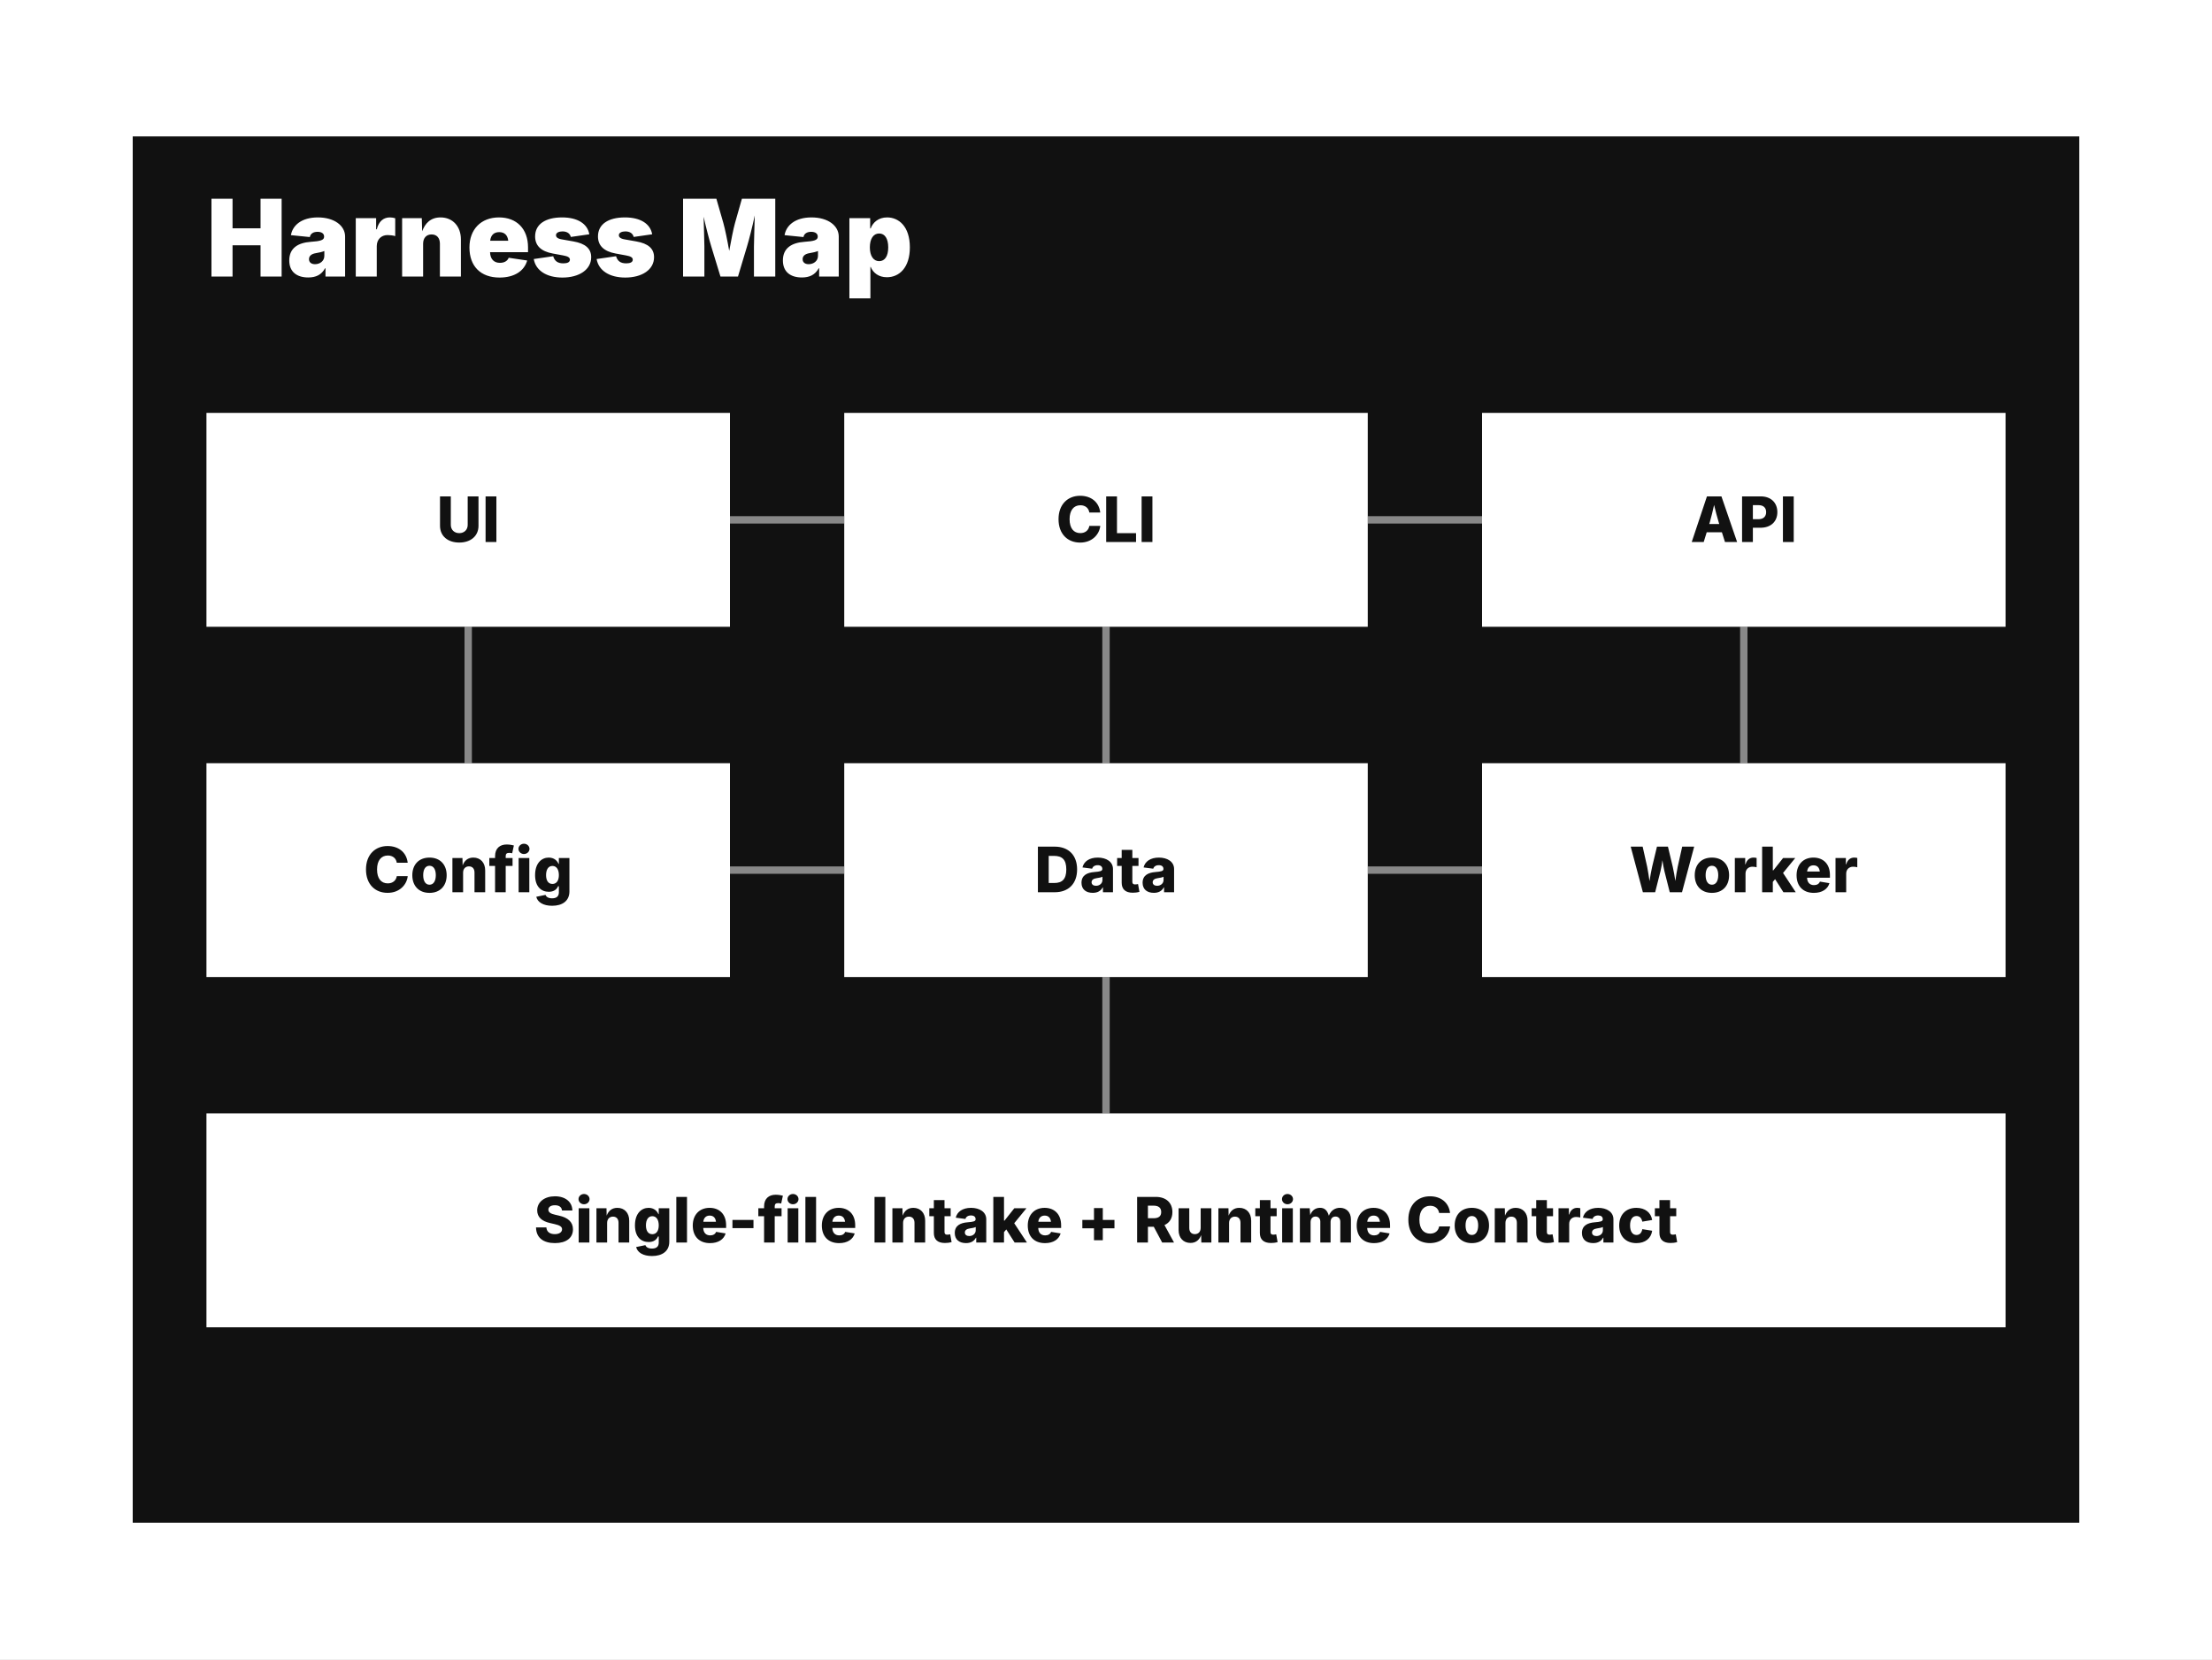
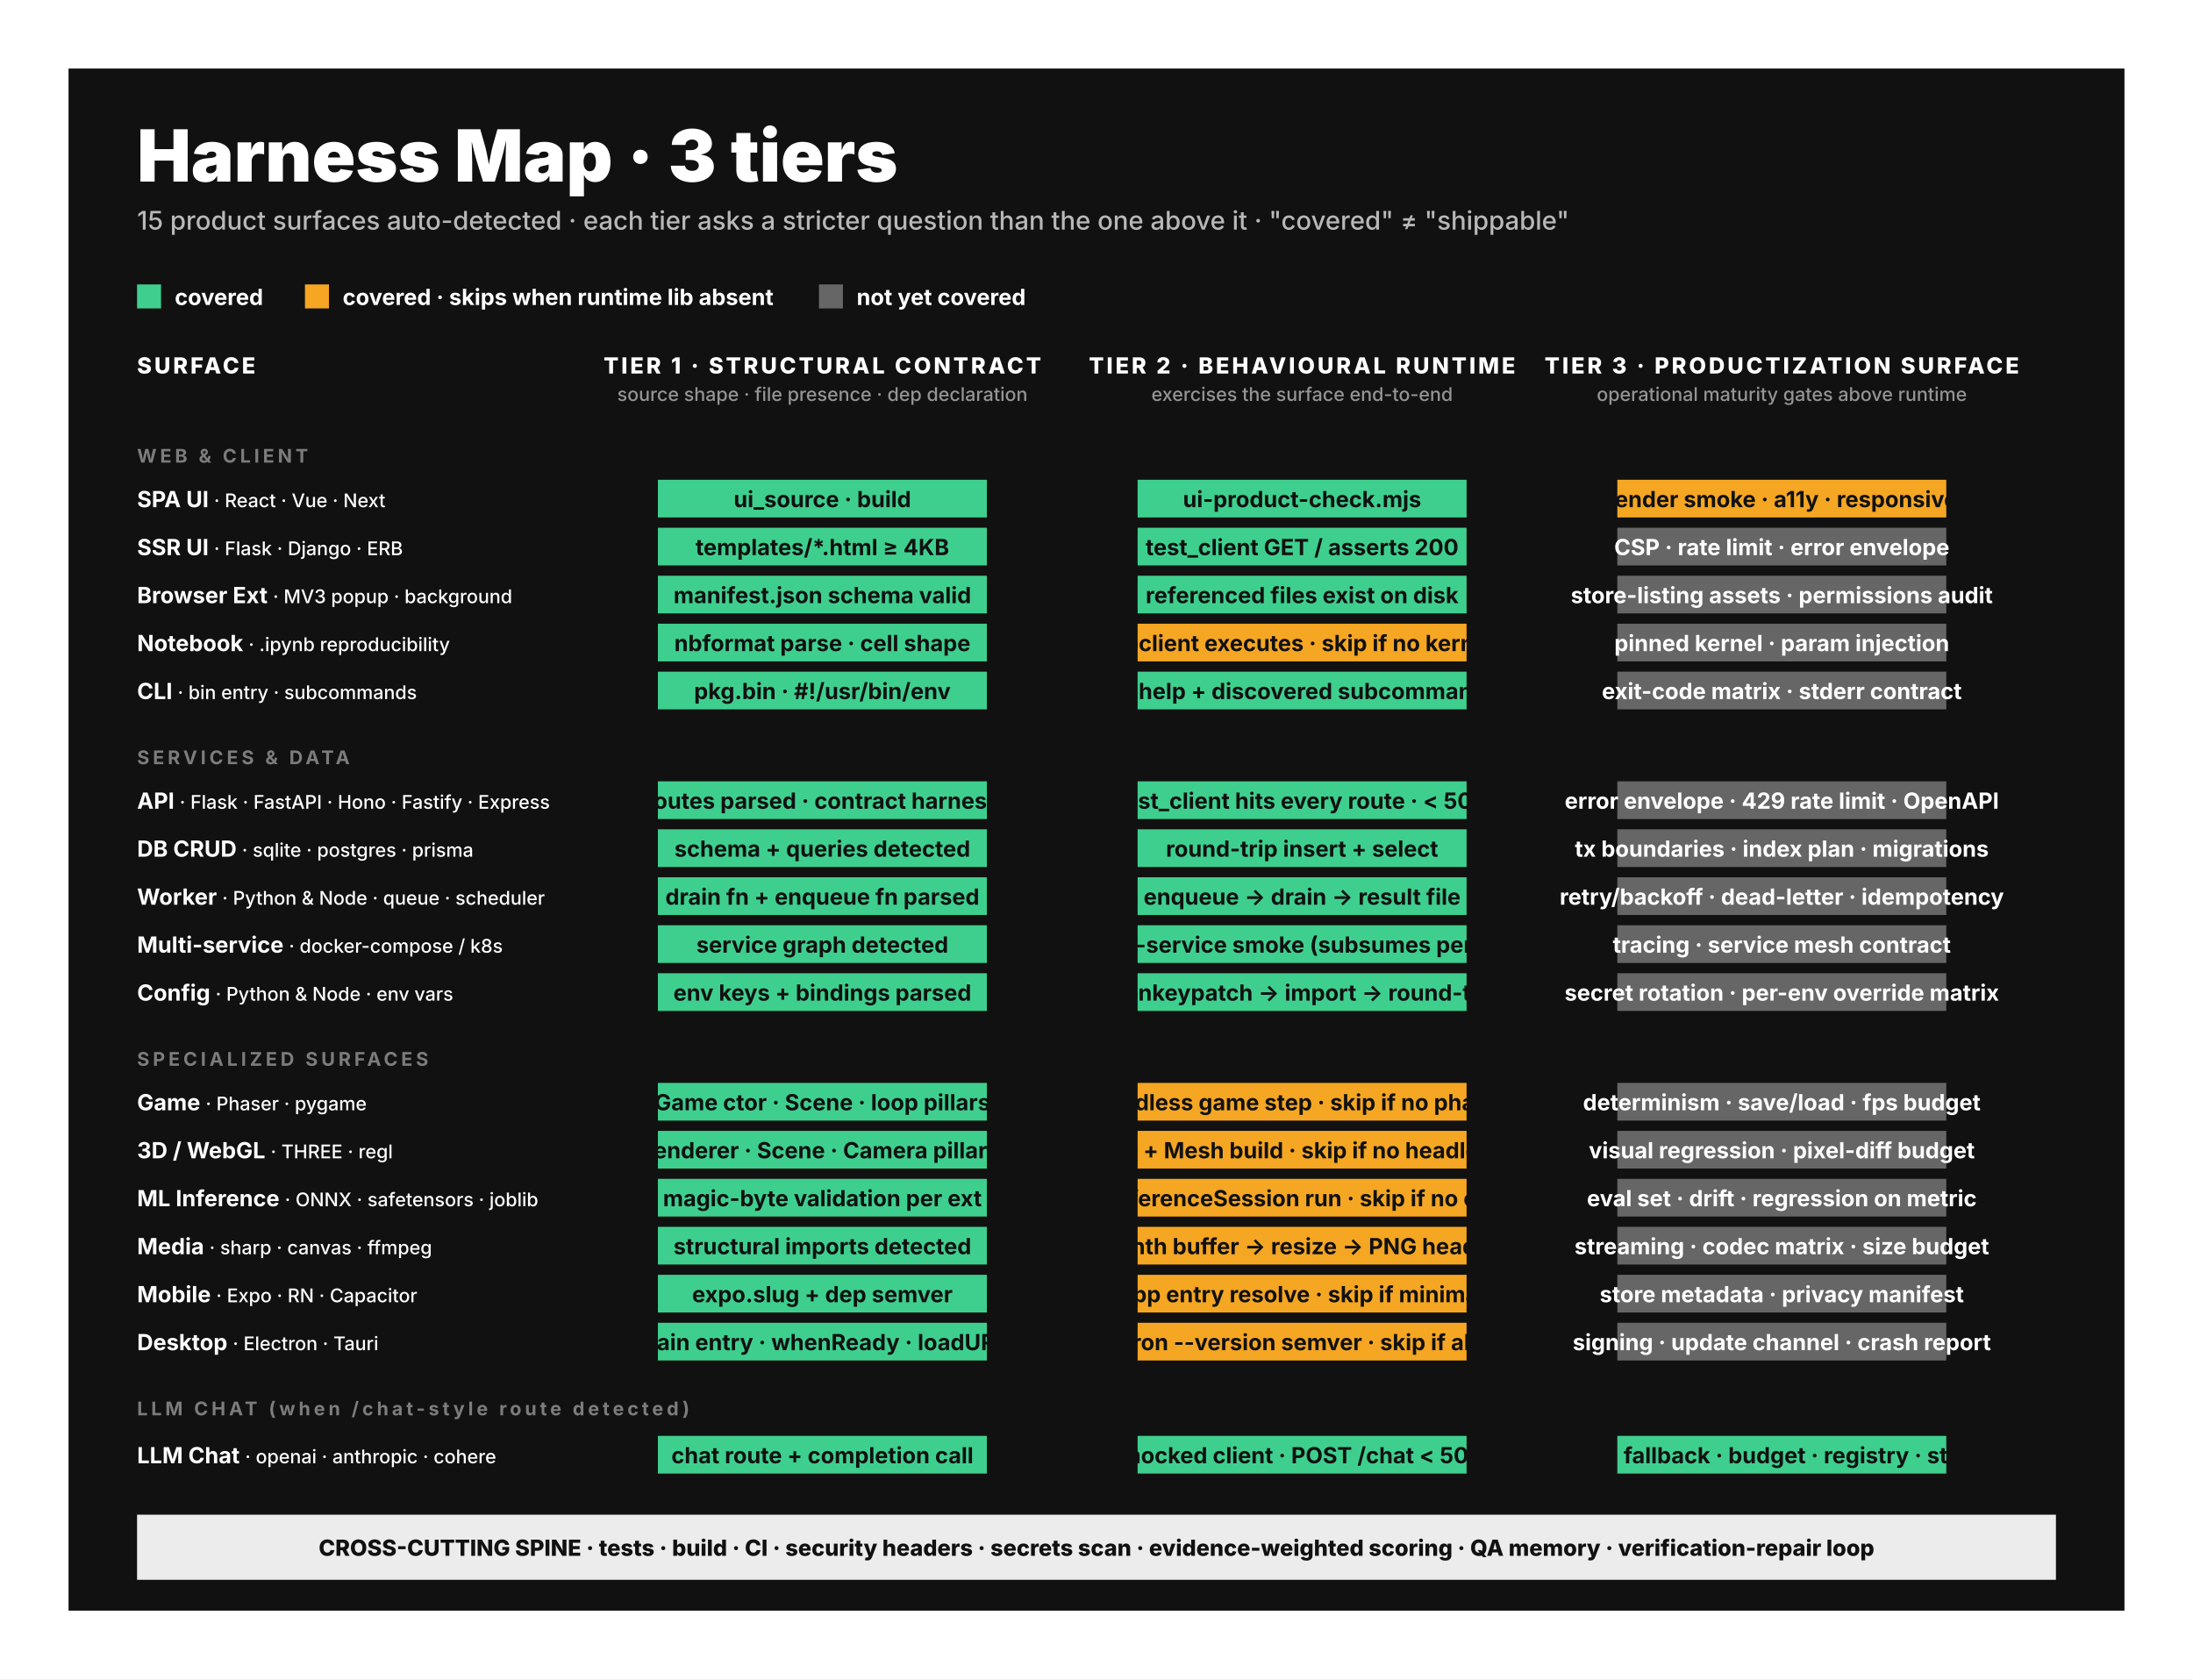
- <svg xmlns="http://www.w3.org/2000/svg" width="1200" height="900" viewBox="0 0 1200 900" role="img" aria-label="MatrixOmnix harness coverage map">
-   <rect width="1200" height="900" fill="#fff" />
-   <rect x="72" y="74" width="1056" height="752" fill="#111" />
-   <text x="112" y="150" font-family="Inter,Arial" font-size="58" font-weight="900" fill="#fff">Harness Map</text>
-   <g font-family="Inter,Arial" font-size="34" font-weight="800">
-     <g fill="#fff">
-       <rect x="112" y="224" width="284" height="116" />
-       <rect x="458" y="224" width="284" height="116" />
-       <rect x="804" y="224" width="284" height="116" />
-       <rect x="112" y="414" width="284" height="116" />
-       <rect x="458" y="414" width="284" height="116" />
-       <rect x="804" y="414" width="284" height="116" />
-       <rect x="112" y="604" width="976" height="116" />
-     </g>
-     <g fill="#111">
-       <text x="254" y="294" text-anchor="middle">UI</text>
-       <text x="600" y="294" text-anchor="middle">CLI</text>
-       <text x="946" y="294" text-anchor="middle">API</text>
-       <text x="254" y="484" text-anchor="middle">Config</text>
-       <text x="600" y="484" text-anchor="middle">Data</text>
-       <text x="946" y="484" text-anchor="middle">Worker</text>
-       <text x="600" y="674" text-anchor="middle">Single-file Intake + Runtime Contract</text>
-     </g>
+ <svg xmlns="http://www.w3.org/2000/svg" width="1280" height="980" viewBox="0 0 1280 980" role="img" aria-label="MatrixOmnix harness coverage map: 15 delivery surfaces across three honest tiers of verification depth — structural contract, behavioural runtime, and productization surface.">
+   <rect width="1280" height="980" fill="#fff" />
+   <rect x="40" y="40" width="1200" height="900" fill="#111" />
+   <text x="80" y="106" font-family="Inter,Arial" font-size="42" font-weight="900" fill="#fff">Harness Map · 3 tiers</text>
+   <text x="80" y="134" font-family="Inter,Arial" font-size="15" font-weight="500" fill="#fff" opacity="0.7">15 product surfaces auto-detected · each tier asks a stricter question than the one above it · "covered" ≠ "shippable"</text>
+   <g font-family="Inter,Arial" font-size="13" font-weight="700" fill="#fff">
+     <rect x="80" y="166" width="14" height="14" fill="#3ecf8e" />
+     <text x="102" y="178">covered</text>
+     <rect x="178" y="166" width="14" height="14" fill="#f5a623" />
+     <text x="200" y="178">covered · skips when runtime lib absent</text>
+     <rect x="478" y="166" width="14" height="14" fill="#666" />
+     <text x="500" y="178">not yet covered</text>
  </g>
-   <g stroke="#fff" stroke-width="4" opacity="0.5">
-     <path d="M396 282h62M742 282h62M254 340v74M600 340v74M946 340v74M396 472h62M742 472h62M600 530v74" />
+   <g font-family="Inter,Arial" font-size="13" font-weight="800" fill="#fff" letter-spacing="1.5">
+     <text x="80" y="218">SURFACE</text>
+     <text x="480" y="218" text-anchor="middle">TIER 1 · STRUCTURAL CONTRACT</text>
+     <text x="760" y="218" text-anchor="middle">TIER 2 · BEHAVIOURAL RUNTIME</text>
+     <text x="1040" y="218" text-anchor="middle">TIER 3 · PRODUCTIZATION SURFACE</text>
  </g>
+   <g font-family="Inter,Arial" font-size="11" font-weight="500" fill="#fff" opacity="0.55">
+     <text x="480" y="234" text-anchor="middle">source shape · file presence · dep declaration</text>
+     <text x="760" y="234" text-anchor="middle">exercises the surface end-to-end</text>
+     <text x="1040" y="234" text-anchor="middle">operational maturity gates above runtime</text>
+   </g>
+   <text x="80" y="270" font-family="Inter,Arial" font-size="11" font-weight="700" fill="#fff" opacity="0.45" letter-spacing="2">WEB &amp; CLIENT</text>
+   <g font-family="Inter,Arial" font-size="13" font-weight="700">
+     <text x="80" y="296" fill="#fff">SPA UI <tspan font-size="11" font-weight="500" opacity="0.55">· React · Vue · Next</tspan>
+     </text>
+     <rect x="384" y="280" width="192" height="22" fill="#3ecf8e" />
+     <text x="480" y="296" text-anchor="middle" fill="#111">ui_source · build</text>
+     <rect x="664" y="280" width="192" height="22" fill="#3ecf8e" />
+     <text x="760" y="296" text-anchor="middle" fill="#111">ui-product-check.mjs</text>
+     <rect x="944" y="280" width="192" height="22" fill="#f5a623" />
+     <text x="1040" y="296" text-anchor="middle" fill="#111">render smoke · a11y · responsive</text>
+     <text x="80" y="324" fill="#fff">SSR UI <tspan font-size="11" font-weight="500" opacity="0.55">· Flask · Django · ERB</tspan>
+     </text>
+     <rect x="384" y="308" width="192" height="22" fill="#3ecf8e" />
+     <text x="480" y="324" text-anchor="middle" fill="#111">templates/*.html ≥ 4KB</text>
+     <rect x="664" y="308" width="192" height="22" fill="#3ecf8e" />
+     <text x="760" y="324" text-anchor="middle" fill="#111">test_client GET / asserts 200</text>
+     <rect x="944" y="308" width="192" height="22" fill="#666" />
+     <text x="1040" y="324" text-anchor="middle" fill="#fff">CSP · rate limit · error envelope</text>
+     <text x="80" y="352" fill="#fff">Browser Ext <tspan font-size="11" font-weight="500" opacity="0.55">· MV3 popup · background</tspan>
+     </text>
+     <rect x="384" y="336" width="192" height="22" fill="#3ecf8e" />
+     <text x="480" y="352" text-anchor="middle" fill="#111">manifest.json schema valid</text>
+     <rect x="664" y="336" width="192" height="22" fill="#3ecf8e" />
+     <text x="760" y="352" text-anchor="middle" fill="#111">referenced files exist on disk</text>
+     <rect x="944" y="336" width="192" height="22" fill="#666" />
+     <text x="1040" y="352" text-anchor="middle" fill="#fff">store-listing assets · permissions audit</text>
+     <text x="80" y="380" fill="#fff">Notebook <tspan font-size="11" font-weight="500" opacity="0.55">· .ipynb reproducibility</tspan>
+     </text>
+     <rect x="384" y="364" width="192" height="22" fill="#3ecf8e" />
+     <text x="480" y="380" text-anchor="middle" fill="#111">nbformat parse · cell shape</text>
+     <rect x="664" y="364" width="192" height="22" fill="#f5a623" />
+     <text x="760" y="380" text-anchor="middle" fill="#111">nbclient executes · skip if no kernel</text>
+     <rect x="944" y="364" width="192" height="22" fill="#666" />
+     <text x="1040" y="380" text-anchor="middle" fill="#fff">pinned kernel · param injection</text>
+     <text x="80" y="408" fill="#fff">CLI <tspan font-size="11" font-weight="500" opacity="0.55">· bin entry · subcommands</tspan>
+     </text>
+     <rect x="384" y="392" width="192" height="22" fill="#3ecf8e" />
+     <text x="480" y="408" text-anchor="middle" fill="#111">pkg.bin · #!/usr/bin/env</text>
+     <rect x="664" y="392" width="192" height="22" fill="#3ecf8e" />
+     <text x="760" y="408" text-anchor="middle" fill="#111">--help + discovered subcommand</text>
+     <rect x="944" y="392" width="192" height="22" fill="#666" />
+     <text x="1040" y="408" text-anchor="middle" fill="#fff">exit-code matrix · stderr contract</text>
+   </g>
+   <text x="80" y="446" font-family="Inter,Arial" font-size="11" font-weight="700" fill="#fff" opacity="0.45" letter-spacing="2">SERVICES &amp; DATA</text>
+   <g font-family="Inter,Arial" font-size="13" font-weight="700">
+     <text x="80" y="472" fill="#fff">API <tspan font-size="11" font-weight="500" opacity="0.55">· Flask · FastAPI · Hono · Fastify · Express</tspan>
+     </text>
+     <rect x="384" y="456" width="192" height="22" fill="#3ecf8e" />
+     <text x="480" y="472" text-anchor="middle" fill="#111">routes parsed · contract harness</text>
+     <rect x="664" y="456" width="192" height="22" fill="#3ecf8e" />
+     <text x="760" y="472" text-anchor="middle" fill="#111">test_client hits every route · &lt; 500</text>
+     <rect x="944" y="456" width="192" height="22" fill="#666" />
+     <text x="1040" y="472" text-anchor="middle" fill="#fff">error envelope · 429 rate limit · OpenAPI</text>
+     <text x="80" y="500" fill="#fff">DB CRUD <tspan font-size="11" font-weight="500" opacity="0.55">· sqlite · postgres · prisma</tspan>
+     </text>
+     <rect x="384" y="484" width="192" height="22" fill="#3ecf8e" />
+     <text x="480" y="500" text-anchor="middle" fill="#111">schema + queries detected</text>
+     <rect x="664" y="484" width="192" height="22" fill="#3ecf8e" />
+     <text x="760" y="500" text-anchor="middle" fill="#111">round-trip insert + select</text>
+     <rect x="944" y="484" width="192" height="22" fill="#666" />
+     <text x="1040" y="500" text-anchor="middle" fill="#fff">tx boundaries · index plan · migrations</text>
+     <text x="80" y="528" fill="#fff">Worker <tspan font-size="11" font-weight="500" opacity="0.55">· Python &amp; Node · queue · scheduler</tspan>
+     </text>
+     <rect x="384" y="512" width="192" height="22" fill="#3ecf8e" />
+     <text x="480" y="528" text-anchor="middle" fill="#111">drain fn + enqueue fn parsed</text>
+     <rect x="664" y="512" width="192" height="22" fill="#3ecf8e" />
+     <text x="760" y="528" text-anchor="middle" fill="#111">enqueue → drain → result file</text>
+     <rect x="944" y="512" width="192" height="22" fill="#666" />
+     <text x="1040" y="528" text-anchor="middle" fill="#fff">retry/backoff · dead-letter · idempotency</text>
+     <text x="80" y="556" fill="#fff">Multi-service <tspan font-size="11" font-weight="500" opacity="0.55">· docker-compose / k8s</tspan>
+     </text>
+     <rect x="384" y="540" width="192" height="22" fill="#3ecf8e" />
+     <text x="480" y="556" text-anchor="middle" fill="#111">service graph detected</text>
+     <rect x="664" y="540" width="192" height="22" fill="#3ecf8e" />
+     <text x="760" y="556" text-anchor="middle" fill="#111">cross-service smoke (subsumes per-svc)</text>
+     <rect x="944" y="540" width="192" height="22" fill="#666" />
+     <text x="1040" y="556" text-anchor="middle" fill="#fff">tracing · service mesh contract</text>
+     <text x="80" y="584" fill="#fff">Config <tspan font-size="11" font-weight="500" opacity="0.55">· Python &amp; Node · env vars</tspan>
+     </text>
+     <rect x="384" y="568" width="192" height="22" fill="#3ecf8e" />
+     <text x="480" y="584" text-anchor="middle" fill="#111">env keys + bindings parsed</text>
+     <rect x="664" y="568" width="192" height="22" fill="#3ecf8e" />
+     <text x="760" y="584" text-anchor="middle" fill="#111">monkeypatch → import → round-trip</text>
+     <rect x="944" y="568" width="192" height="22" fill="#666" />
+     <text x="1040" y="584" text-anchor="middle" fill="#fff">secret rotation · per-env override matrix</text>
+   </g>
+   <text x="80" y="622" font-family="Inter,Arial" font-size="11" font-weight="700" fill="#fff" opacity="0.45" letter-spacing="2">SPECIALIZED SURFACES</text>
+   <g font-family="Inter,Arial" font-size="13" font-weight="700">
+     <text x="80" y="648" fill="#fff">Game <tspan font-size="11" font-weight="500" opacity="0.55">· Phaser · pygame</tspan>
+     </text>
+     <rect x="384" y="632" width="192" height="22" fill="#3ecf8e" />
+     <text x="480" y="648" text-anchor="middle" fill="#111">Game ctor · Scene · loop pillars</text>
+     <rect x="664" y="632" width="192" height="22" fill="#f5a623" />
+     <text x="760" y="648" text-anchor="middle" fill="#111">headless game step · skip if no phaser</text>
+     <rect x="944" y="632" width="192" height="22" fill="#666" />
+     <text x="1040" y="648" text-anchor="middle" fill="#fff">determinism · save/load · fps budget</text>
+     <text x="80" y="676" fill="#fff">3D / WebGL <tspan font-size="11" font-weight="500" opacity="0.55">· THREE · regl</tspan>
+     </text>
+     <rect x="384" y="660" width="192" height="22" fill="#3ecf8e" />
+     <text x="480" y="676" text-anchor="middle" fill="#111">renderer · Scene · Camera pillars</text>
+     <rect x="664" y="660" width="192" height="22" fill="#f5a623" />
+     <text x="760" y="676" text-anchor="middle" fill="#111">Scene + Mesh build · skip if no headless-gl</text>
+     <rect x="944" y="660" width="192" height="22" fill="#666" />
+     <text x="1040" y="676" text-anchor="middle" fill="#fff">visual regression · pixel-diff budget</text>
+     <text x="80" y="704" fill="#fff">ML Inference <tspan font-size="11" font-weight="500" opacity="0.55">· ONNX · safetensors · joblib</tspan>
+     </text>
+     <rect x="384" y="688" width="192" height="22" fill="#3ecf8e" />
+     <text x="480" y="704" text-anchor="middle" fill="#111">magic-byte validation per ext</text>
+     <rect x="664" y="688" width="192" height="22" fill="#f5a623" />
+     <text x="760" y="704" text-anchor="middle" fill="#111">InferenceSession run · skip if no ort</text>
+     <rect x="944" y="688" width="192" height="22" fill="#666" />
+     <text x="1040" y="704" text-anchor="middle" fill="#fff">eval set · drift · regression on metric</text>
+     <text x="80" y="732" fill="#fff">Media <tspan font-size="11" font-weight="500" opacity="0.55">· sharp · canvas · ffmpeg</tspan>
+     </text>
+     <rect x="384" y="716" width="192" height="22" fill="#3ecf8e" />
+     <text x="480" y="732" text-anchor="middle" fill="#111">structural imports detected</text>
+     <rect x="664" y="716" width="192" height="22" fill="#f5a623" />
+     <text x="760" y="732" text-anchor="middle" fill="#111">synth buffer → resize → PNG header</text>
+     <rect x="944" y="716" width="192" height="22" fill="#666" />
+     <text x="1040" y="732" text-anchor="middle" fill="#fff">streaming · codec matrix · size budget</text>
+     <text x="80" y="760" fill="#fff">Mobile <tspan font-size="11" font-weight="500" opacity="0.55">· Expo · RN · Capacitor</tspan>
+     </text>
+     <rect x="384" y="744" width="192" height="22" fill="#3ecf8e" />
+     <text x="480" y="760" text-anchor="middle" fill="#111">expo.slug + dep semver</text>
+     <rect x="664" y="744" width="192" height="22" fill="#f5a623" />
+     <text x="760" y="760" text-anchor="middle" fill="#111">app entry resolve · skip if minimal</text>
+     <rect x="944" y="744" width="192" height="22" fill="#666" />
+     <text x="1040" y="760" text-anchor="middle" fill="#fff">store metadata · privacy manifest</text>
+     <text x="80" y="788" fill="#fff">Desktop <tspan font-size="11" font-weight="500" opacity="0.55">· Electron · Tauri</tspan>
+     </text>
+     <rect x="384" y="772" width="192" height="22" fill="#3ecf8e" />
+     <text x="480" y="788" text-anchor="middle" fill="#111">main entry · whenReady · loadURL</text>
+     <rect x="664" y="772" width="192" height="22" fill="#f5a623" />
+     <text x="760" y="788" text-anchor="middle" fill="#111">electron --version semver · skip if absent</text>
+     <rect x="944" y="772" width="192" height="22" fill="#666" />
+     <text x="1040" y="788" text-anchor="middle" fill="#fff">signing · update channel · crash report</text>
+   </g>
+   <text x="80" y="826" font-family="Inter,Arial" font-size="11" font-weight="700" fill="#fff" opacity="0.45" letter-spacing="2">LLM CHAT (when /chat-style route detected)</text>
+   <g font-family="Inter,Arial" font-size="13" font-weight="700">
+     <text x="80" y="854" fill="#fff">LLM Chat <tspan font-size="11" font-weight="500" opacity="0.55">· openai · anthropic · cohere</tspan>
+     </text>
+     <rect x="384" y="838" width="192" height="22" fill="#3ecf8e" />
+     <text x="480" y="854" text-anchor="middle" fill="#111">chat route + completion call</text>
+     <rect x="664" y="838" width="192" height="22" fill="#3ecf8e" />
+     <text x="760" y="854" text-anchor="middle" fill="#111">mocked client · POST /chat &lt; 500</text>
+     <rect x="944" y="838" width="192" height="22" fill="#3ecf8e" />
+     <text x="1040" y="854" text-anchor="middle" fill="#111">eval · fallback · budget · registry · stream</text>
+   </g>
+   <rect x="80" y="884" width="1120" height="38" fill="#fff" opacity="0.92" />
+   <text x="640" y="908" font-family="Inter,Arial" font-size="13" font-weight="800" fill="#111" text-anchor="middle">CROSS-CUTTING SPINE · tests · build · CI · security headers · secrets scan · evidence-weighted scoring · QA memory · verification-repair loop</text>
</svg>
